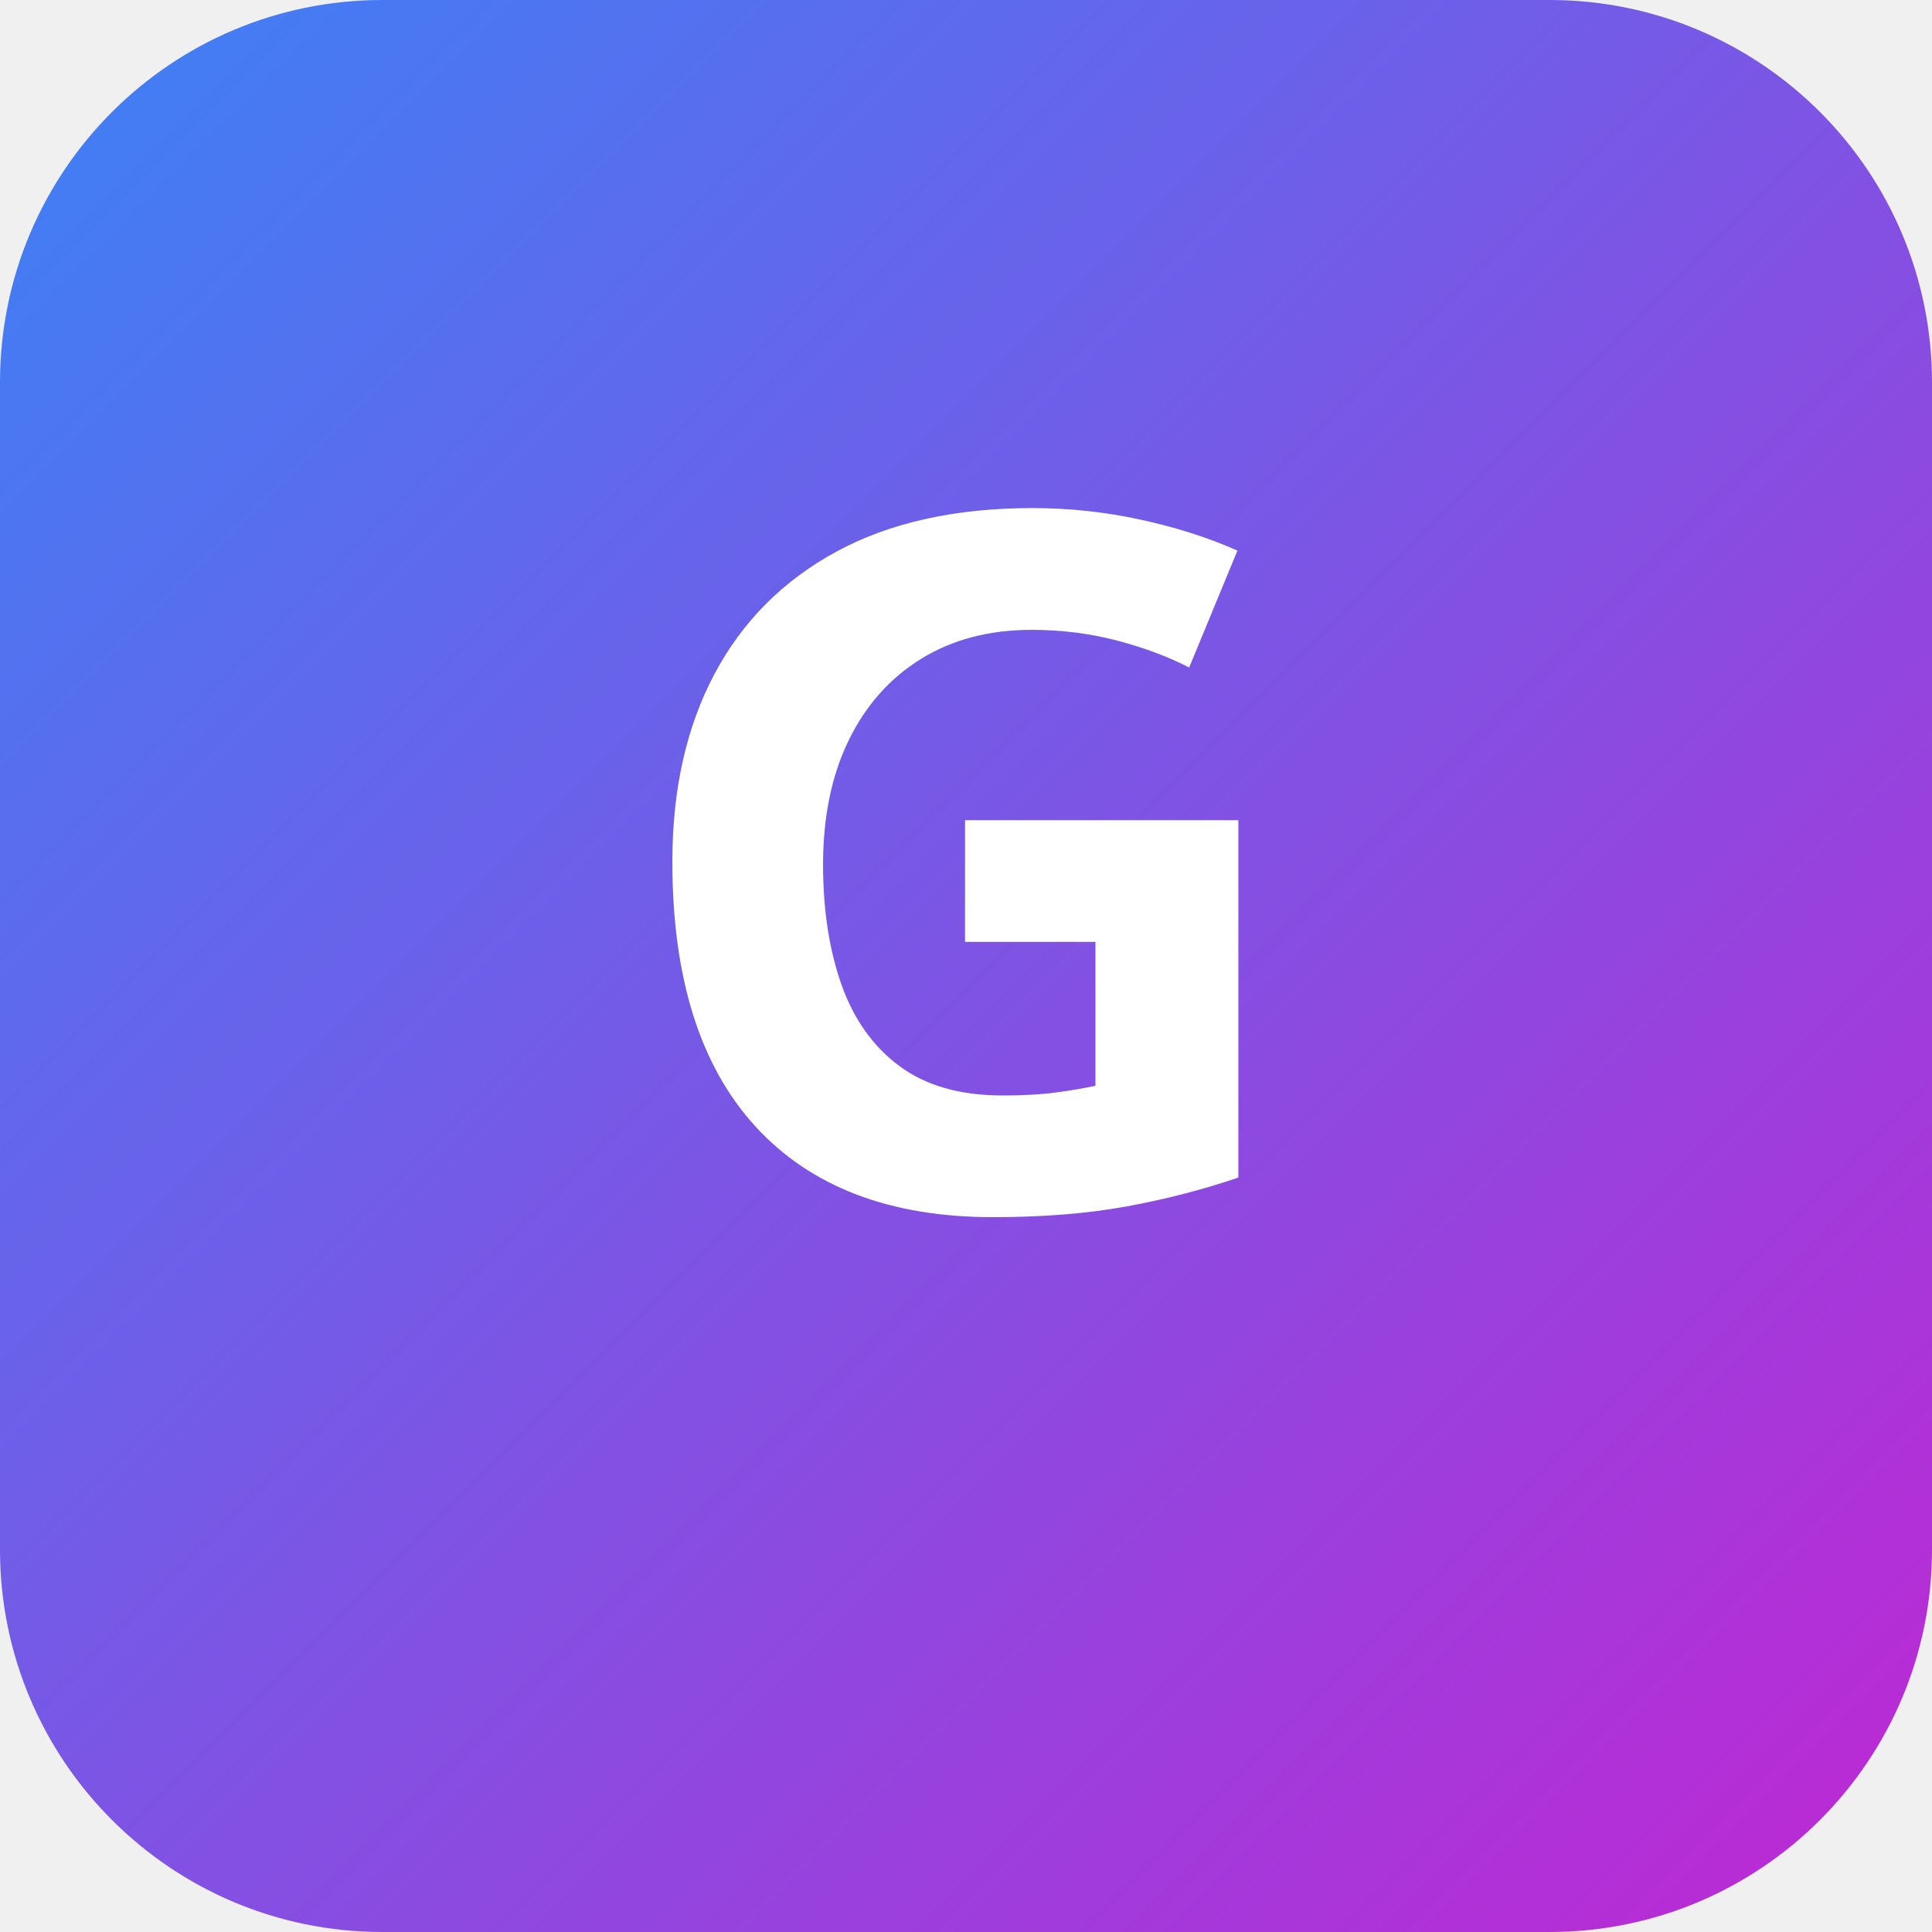
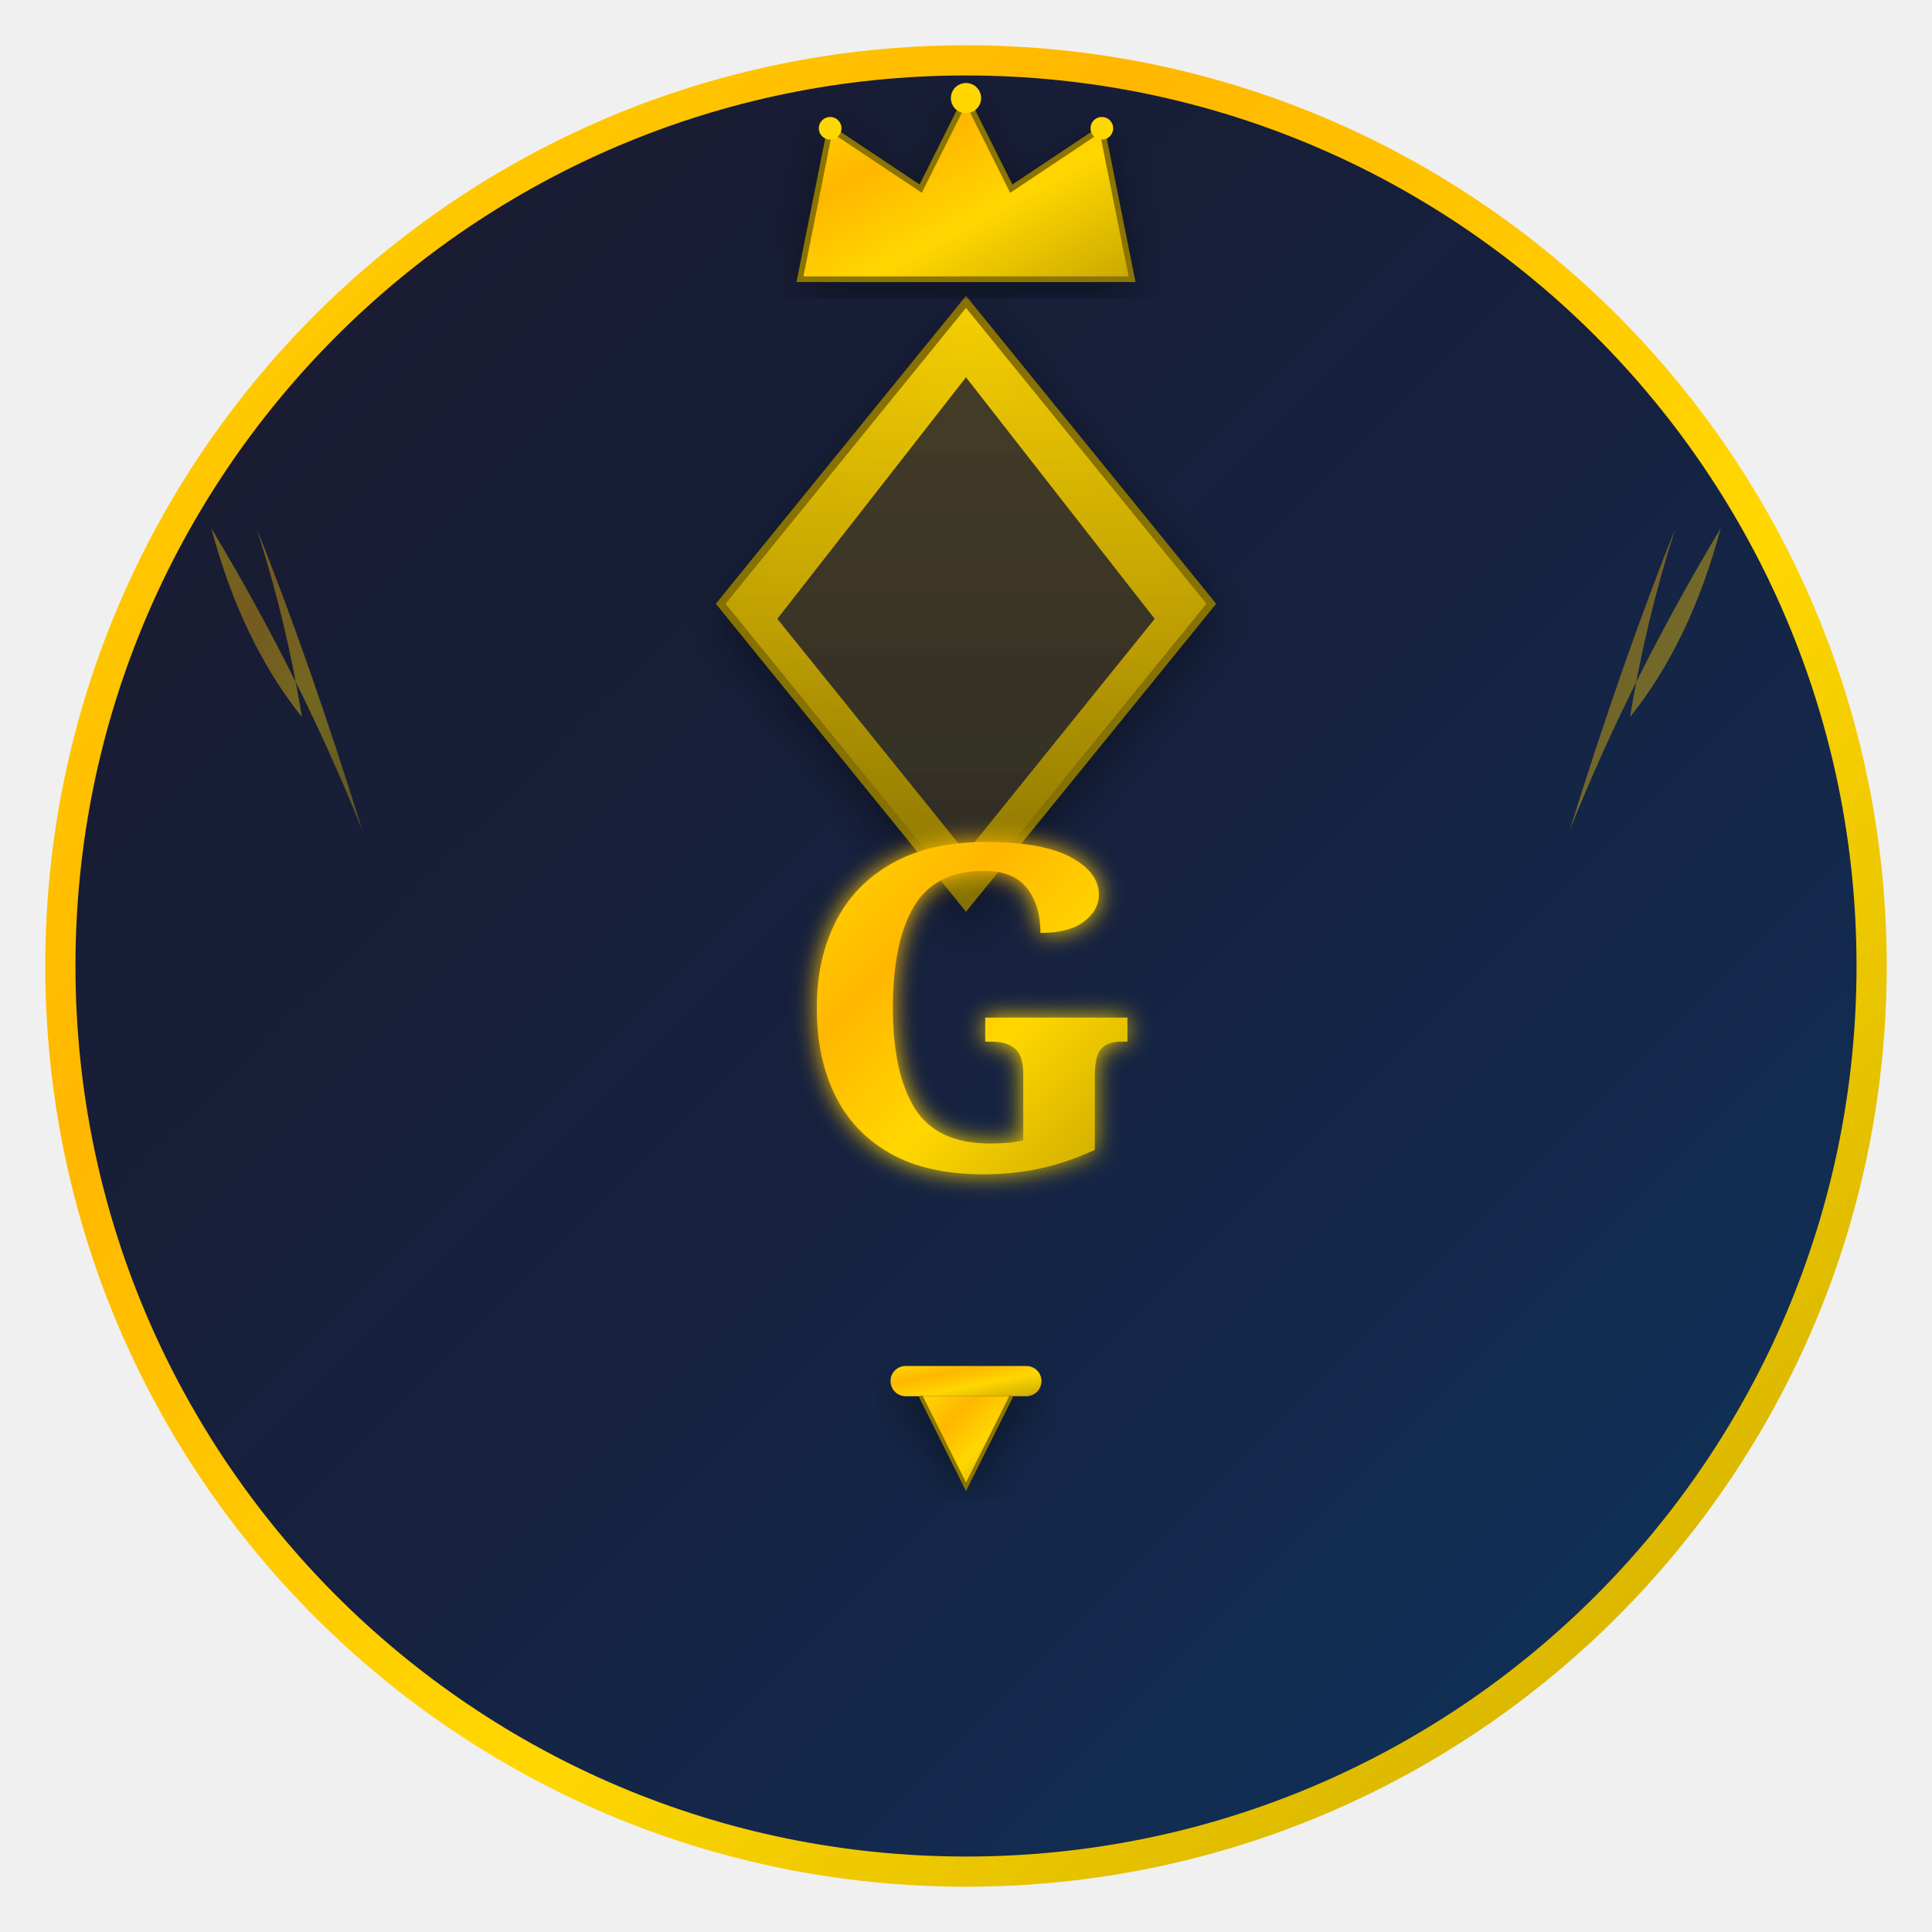
- <svg xmlns="http://www.w3.org/2000/svg" width="384" height="384" viewBox="0 0 384 384">
+ <svg xmlns="http://www.w3.org/2000/svg" viewBox="0 0 512 512" fill="none">
  <defs>
-     <linearGradient id="g" x1="0%" y1="0%" x2="100%" y2="100%">
-       <stop offset="0%" stop-color="#3b82f6" />
-       <stop offset="100%" stop-color="#c026d3" />
+     <linearGradient id="bg" x1="0" y1="0" x2="1" y2="1">
+       <stop offset="0%" stop-color="#1a1a2e" />
+       <stop offset="50%" stop-color="#16213e" />
+       <stop offset="100%" stop-color="#0f3460" />
    </linearGradient>
+     <linearGradient id="gold" x1="0" y1="0" x2="1" y2="1">
+       <stop offset="0%" stop-color="#ffd700" />
+       <stop offset="30%" stop-color="#ffb700" />
+       <stop offset="60%" stop-color="#ffd700" />
+       <stop offset="100%" stop-color="#c9a800" />
+     </linearGradient>
+     <linearGradient id="gold2" x1="0" y1="0" x2="0" y2="1">
+       <stop offset="0%" stop-color="#ffd700" />
+       <stop offset="50%" stop-color="#c9a800" />
+       <stop offset="100%" stop-color="#8b7500" />
+     </linearGradient>
+     <filter id="glow">
+       <feGaussianBlur stdDeviation="3" result="coloredBlur" />
+       <feMerge>
+         <feMergeNode in="coloredBlur" />
+         <feMergeNode in="SourceGraphic" />
+       </feMerge>
+     </filter>
+     <filter id="shadow">
+       <feDropShadow dx="0" dy="4" stdDeviation="6" flood-color="#000" flood-opacity="0.4" />
+     </filter>
  </defs>
-   <rect width="384" height="384" rx="76" fill="url(#g)" />
-   <text x="192" y="240" text-anchor="middle" fill="white" font-size="192" font-weight="bold" font-family="sans-serif">G</text>
+   <circle cx="256" cy="256" r="240" fill="url(#bg)" stroke="url(#gold)" stroke-width="8" />
+   <g transform="translate(256,180)" filter="url(#shadow)">
+     <path d="M0,-100 L65,-20 L0,60 L-65,-20 Z" fill="url(#gold2)" stroke="#8b7500" stroke-width="2" opacity="0.95" />
+     <path d="M0,-80 L50,-16 L0,46 L-50,-16 Z" fill="#1a1a2e" opacity="0.8" />
+   </g>
+   <text x="256" y="310" text-anchor="middle" font-family="Georgia,serif" font-size="120" font-weight="bold" fill="url(#gold)" filter="url(#glow)" letter-spacing="-4">G</text>
+   <g transform="translate(256,54)" filter="url(#shadow)">
+     <path d="M-44,20 L-36,-20 L-12,-4 L0,-28 L12,-4 L36,-20 L44,20 Z" fill="url(#gold)" stroke="#8b7500" stroke-width="1.5" />
+     <circle cx="0" cy="-28" r="4" fill="#ffd700" />
+     <circle cx="-36" cy="-20" r="3" fill="#ffd700" />
+     <circle cx="36" cy="-20" r="3" fill="#ffd700" />
+   </g>
+   <g transform="translate(256,370)" filter="url(#shadow)">
+     <rect x="-20" y="-8" width="40" height="8" rx="4" fill="url(#gold)" />
+     <path d="M-12,0 L0,24 L12,0" fill="url(#gold)" stroke="#8b7500" stroke-width="1" />
+   </g>
+   <path d="M96,220 Q80,180 56,140 Q64,170 80,190 Q76,165 68,140 Q82,175 96,220" fill="url(#gold)" opacity="0.4" />
+   <path d="M416,220 Q432,180 456,140 Q448,170 432,190 Q436,165 444,140 Q430,175 416,220" fill="url(#gold)" opacity="0.4" />
</svg>
